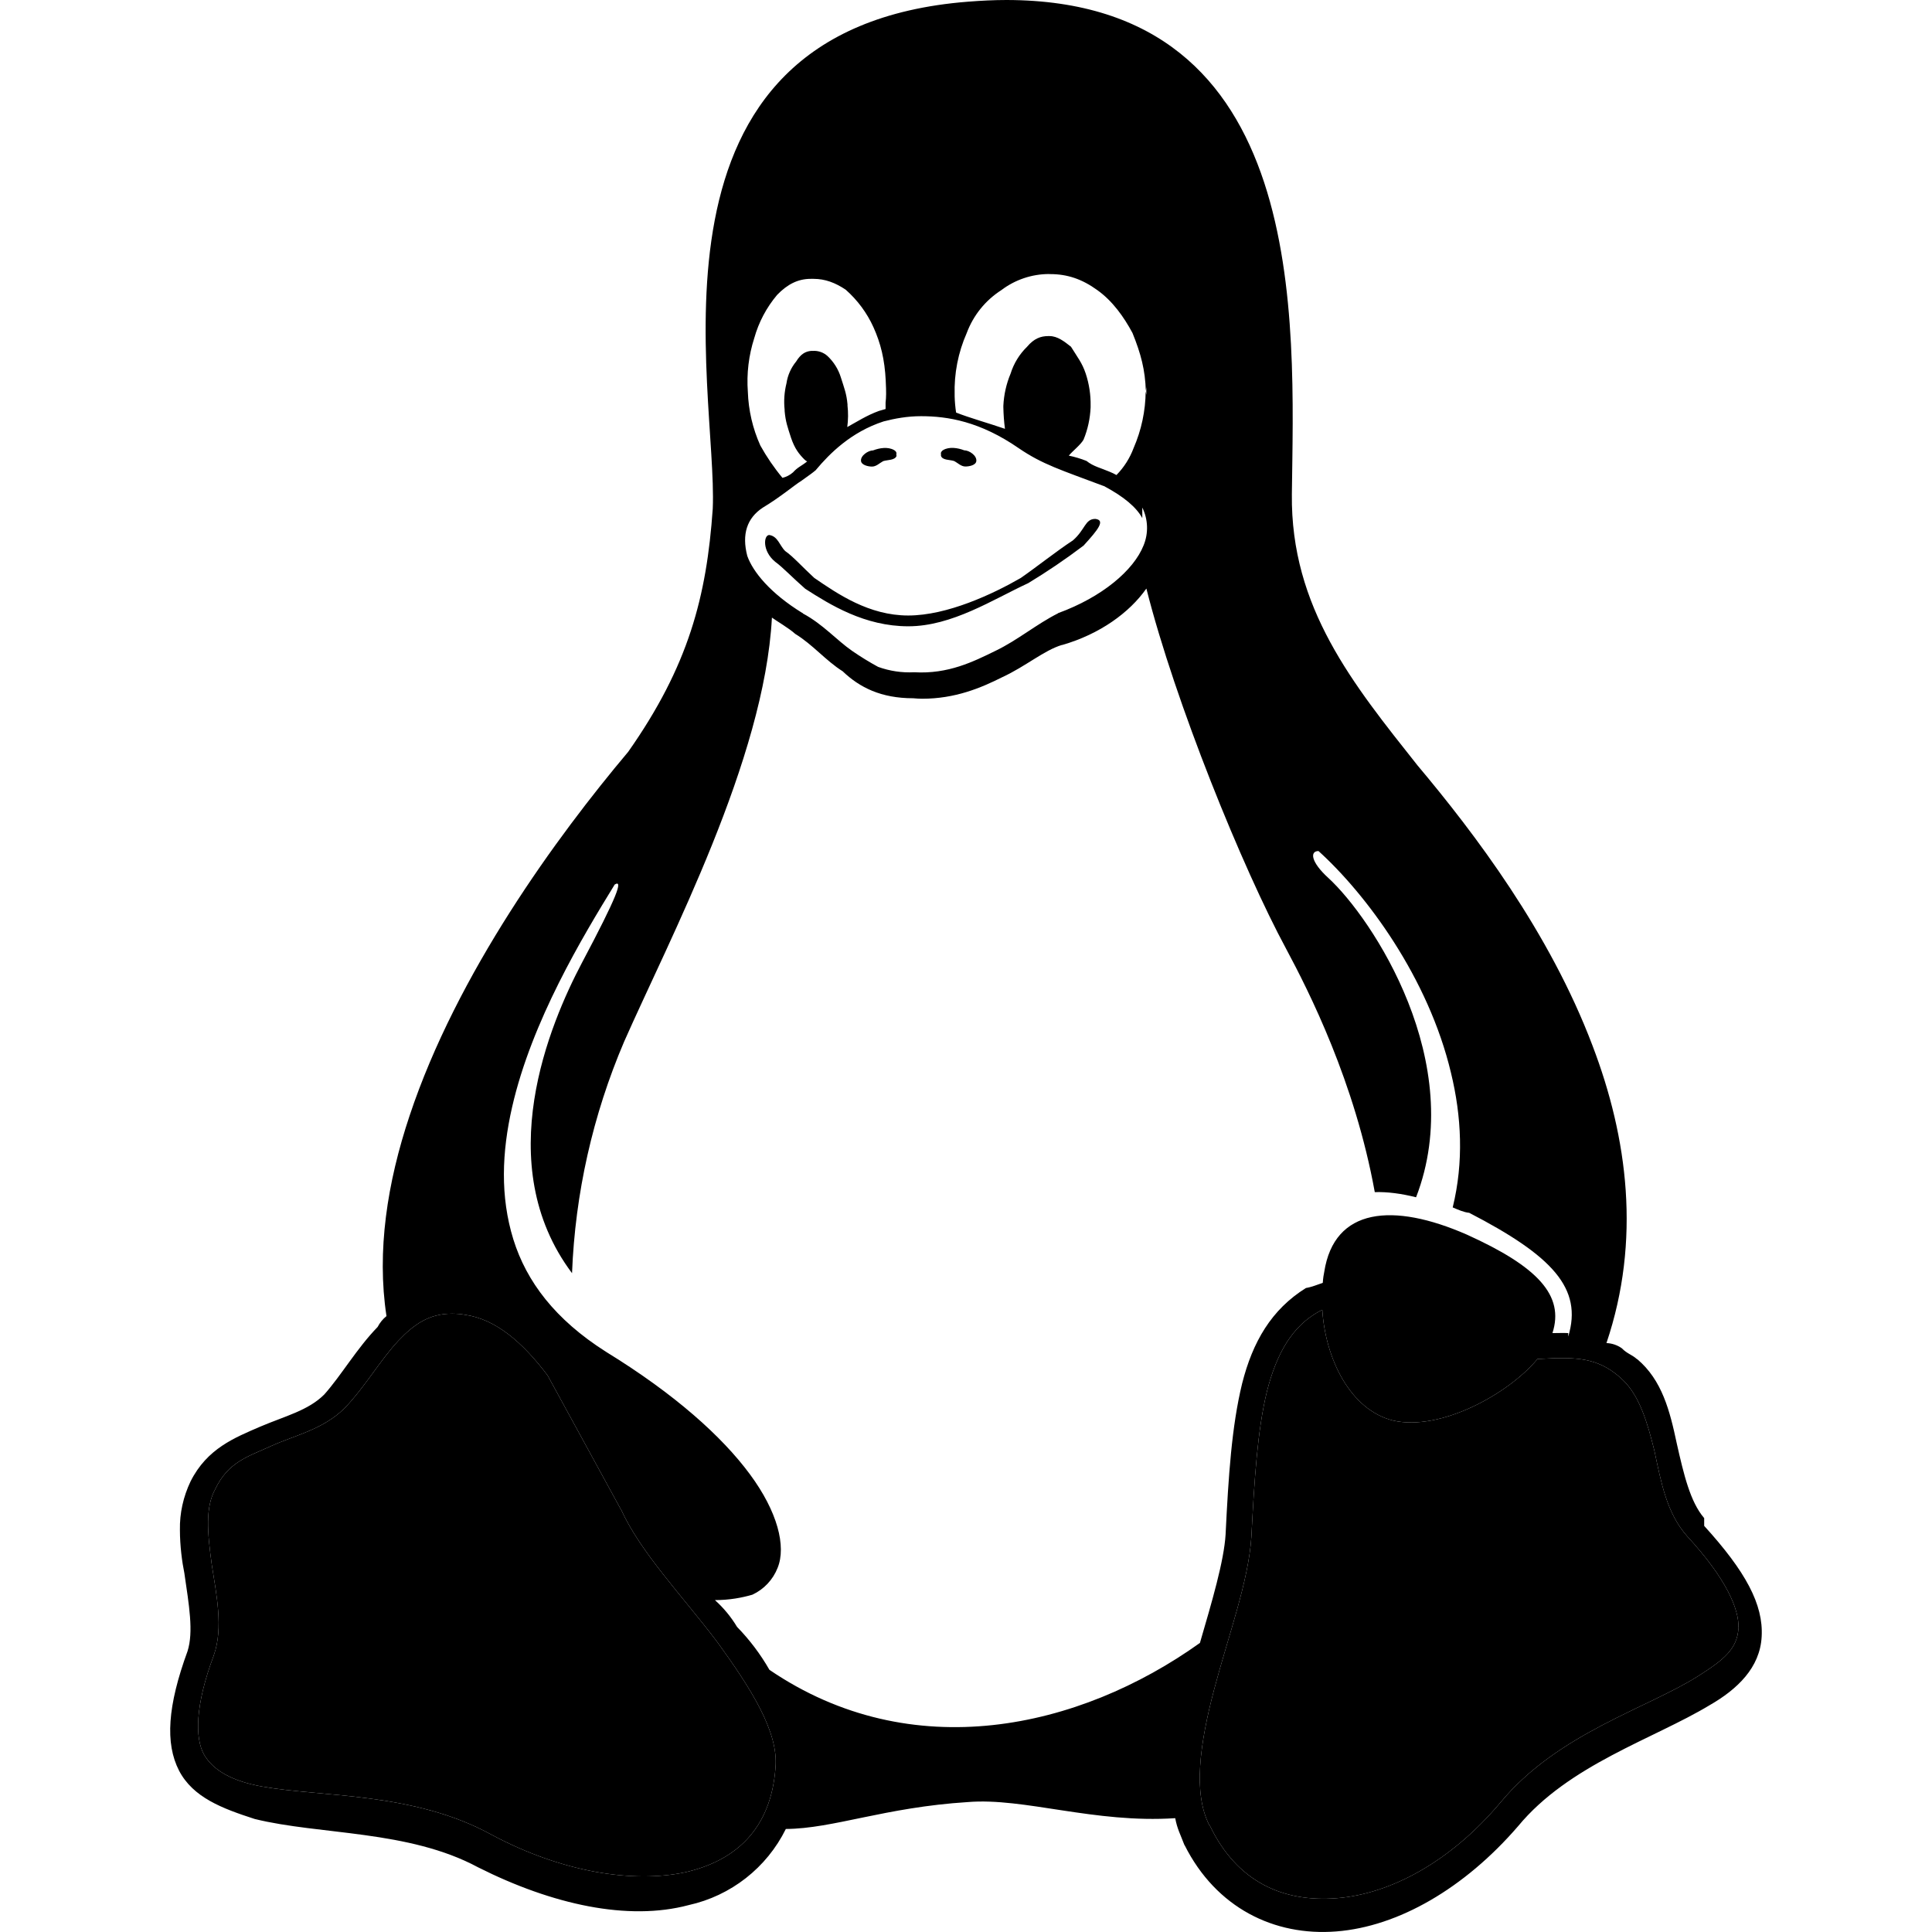
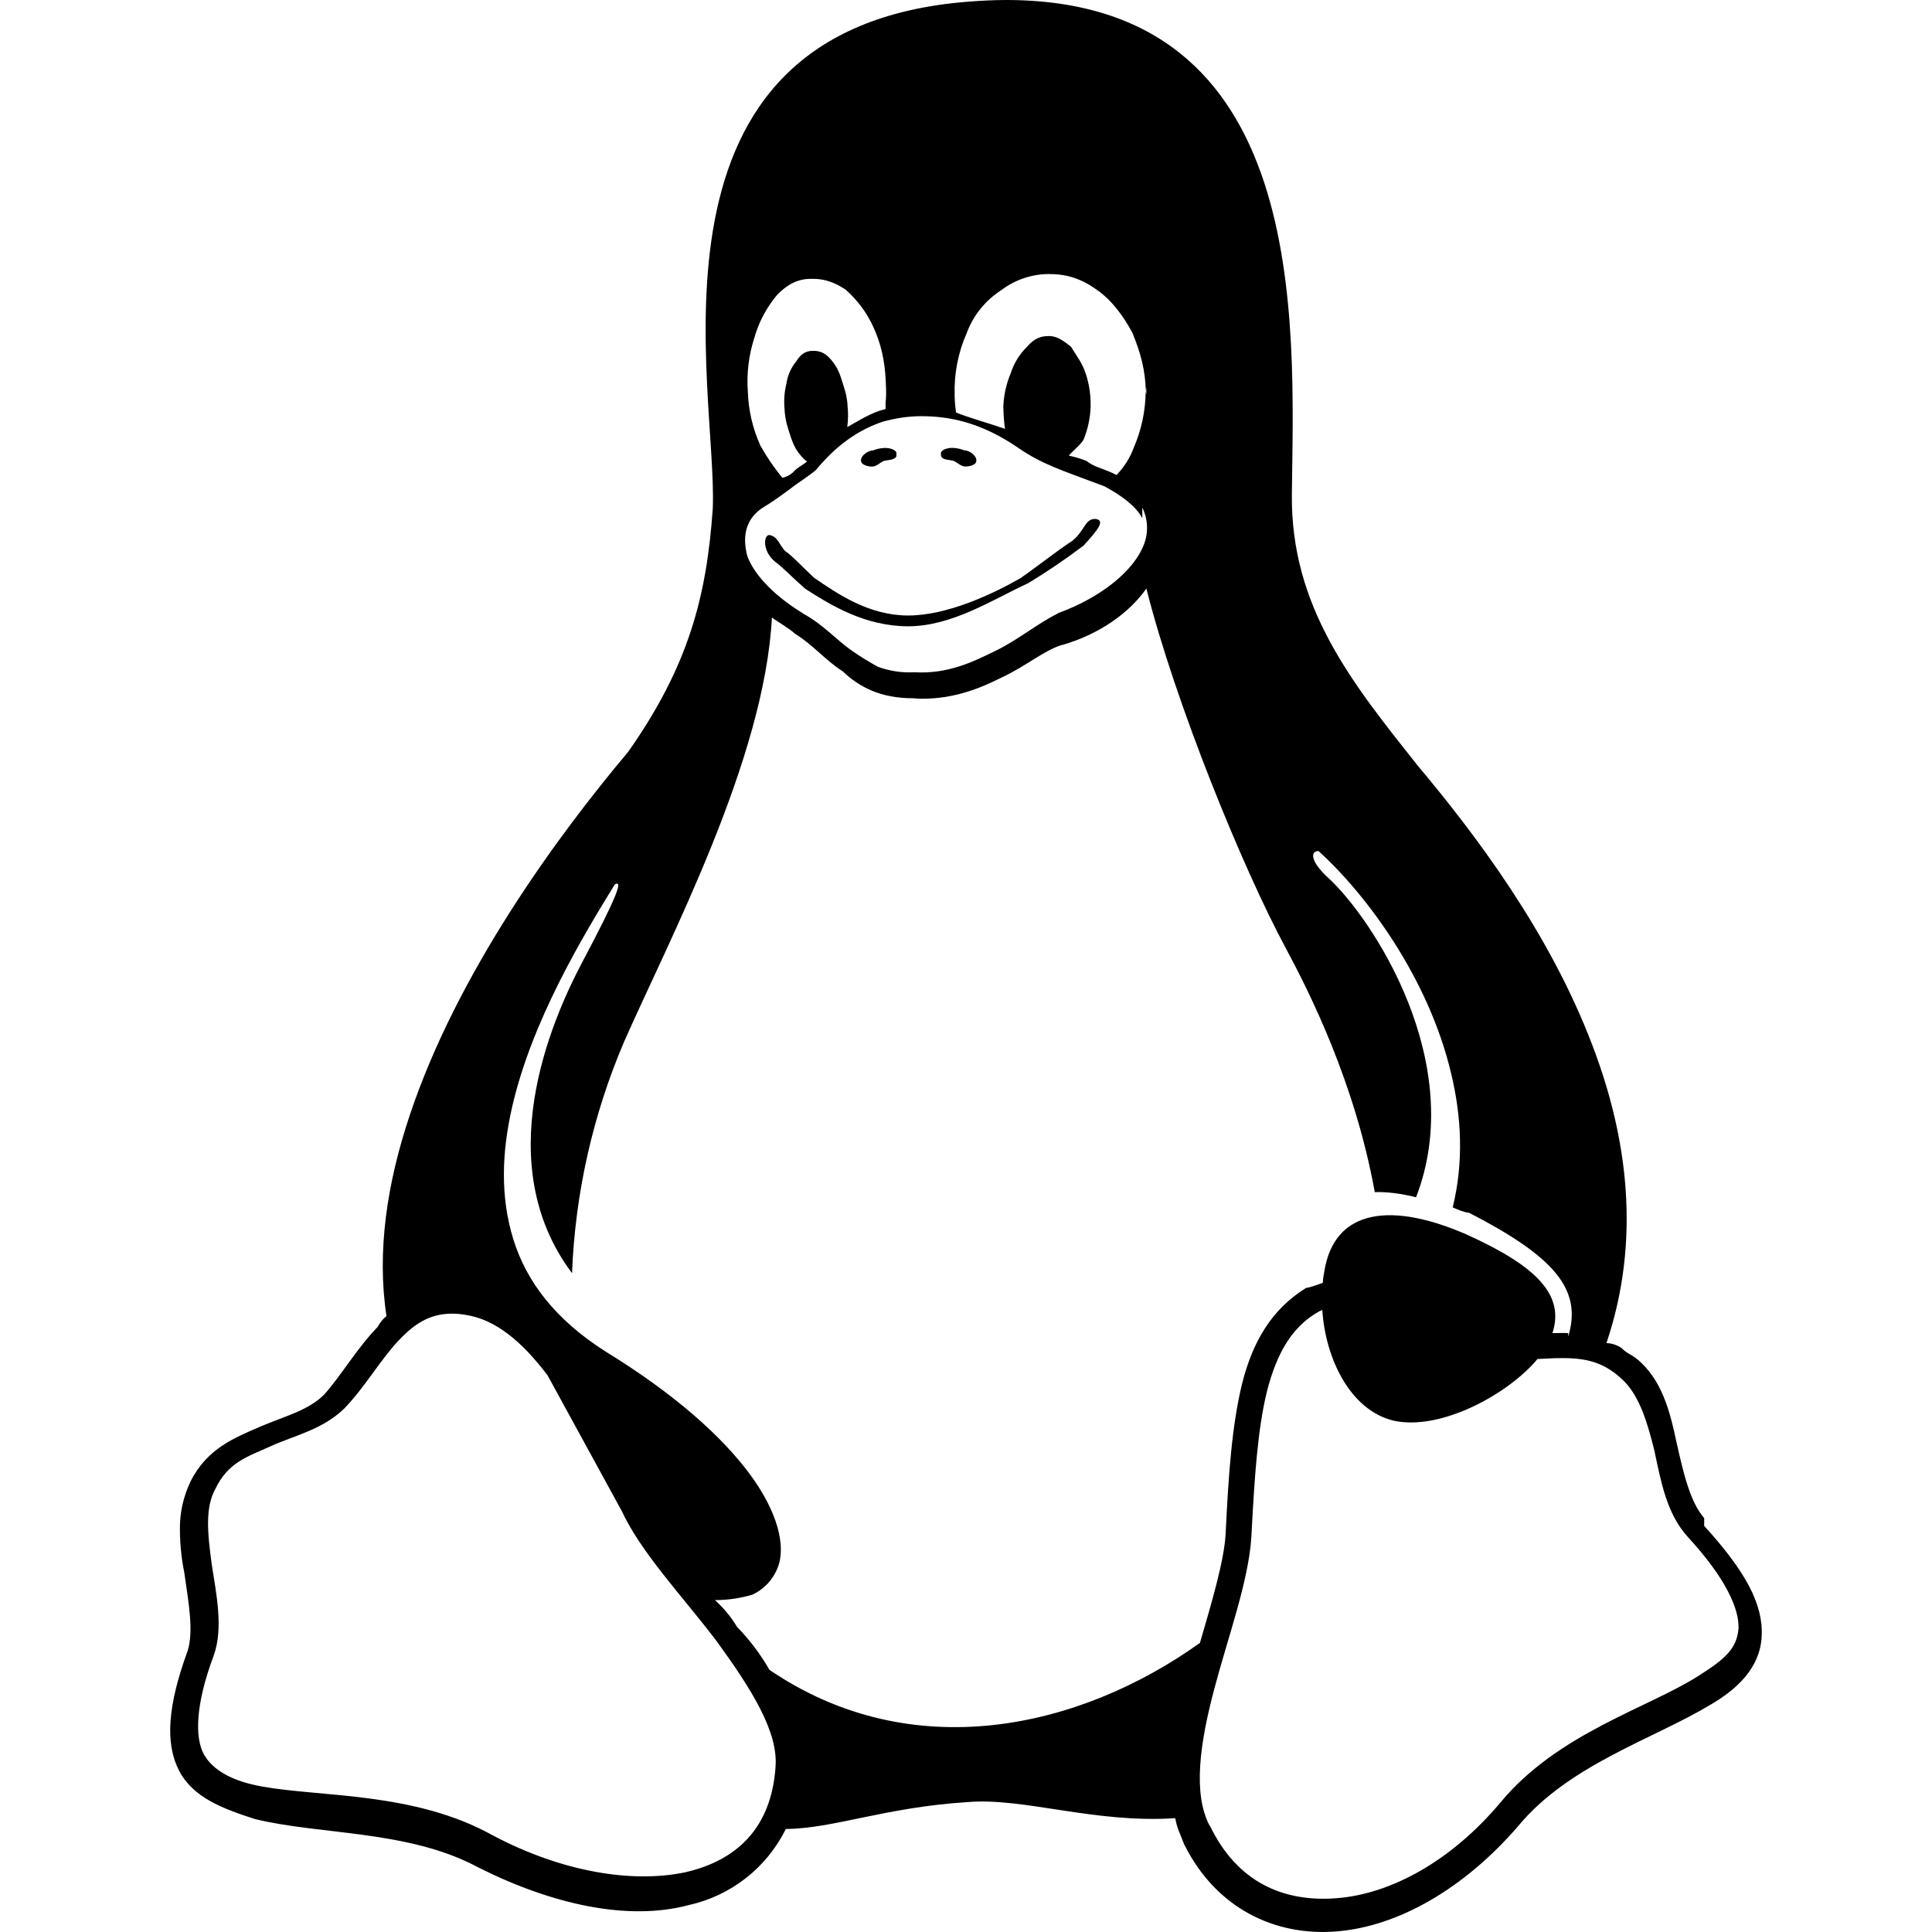
<svg xmlns="http://www.w3.org/2000/svg" role="img" viewBox="0 0 24 24">
  <path d="M12.504 0c-.155 0-.315.008-.48.021-4.226.333-3.105 4.807-3.17 6.298-.076 1.092-.3 1.953-1.05 3.02-.885 1.051-2.127 2.75-2.716 4.521-.278.832-.41 1.684-.287 2.489a.424.424 0 00-.11.135c-.26.268-.45.6-.663.839-.199.199-.485.267-.797.4-.313.136-.658.269-.864.68-.09.189-.136.394-.132.602 0 .199.027.4.055.536.058.399.116.728.04.97-.249.68-.28 1.145-.106 1.484.174.334.535.47.94.601.81.2 1.91.135 2.774.6.926.466 1.866.67 2.616.47.526-.116.97-.464 1.208-.946.587-.003 1.23-.269 2.26-.334.699-.058 1.574.267 2.577.2.025.134.063.198.114.333l.003.003c.391.778 1.113 1.132 1.884 1.071.771-.06 1.592-.536 2.257-1.306.631-.765 1.683-1.084 2.378-1.503.348-.199.629-.469.649-.853.023-.4-.2-.811-.714-1.376v-.097l-.003-.003c-.17-.2-.25-.535-.338-.926-.085-.401-.182-.786-.492-1.046h-.003c-.059-.054-.123-.067-.188-.135a.357.357 0 00-.19-.064c.431-1.278.264-2.55-.173-3.694-.533-1.41-1.465-2.638-2.175-3.483-.796-1.005-1.576-1.957-1.56-3.368.026-2.152.236-6.133-3.544-6.139zm.529 3.405h.013c.213 0 .396.062.584.198.19.135.33.332.438.533.105.259.158.459.166.724 0-.02.006-.04.006-.06v.105a.086.086 0 01-.004-.021l-.004-.024a1.807 1.807 0 01-.15.706.953.953 0 01-.213.335.71.71 0 00-.088-.042c-.104-.045-.198-.064-.284-.133a1.312 1.312 0 00-.22-.066c.05-.06.146-.133.183-.198.053-.128.082-.264.088-.402v-.02a1.21 1.21 0 00-.061-.4c-.045-.134-.101-.2-.183-.333-.084-.066-.167-.132-.267-.132h-.016c-.093 0-.176.03-.262.132a.8.8 0 00-.205.334 1.18 1.18 0 00-.09.4v.019c.002.089.008.179.02.267-.193-.067-.438-.135-.607-.202a1.635 1.635 0 01-.018-.2v-.02a1.772 1.772 0 01.15-.768c.082-.22.232-.406.43-.533a.985.985 0 01.594-.2zm-2.962.059h.036c.142 0 .27.048.399.135.146.129.264.288.344.465.09.199.14.4.153.667v.004c.007.134.006.2-.002.266v.08c-.03.007-.056.018-.083.024-.152.055-.274.135-.393.2.012-.09.013-.18.003-.267v-.015c-.012-.133-.04-.2-.082-.333a.613.613 0 00-.166-.267.248.248 0 00-.183-.064h-.021c-.071.006-.13.04-.186.132a.552.552 0 00-.12.27.944.944 0 00-.023.33v.015c.012.135.037.2.08.334.046.134.098.2.166.268.01.009.02.018.034.024-.07.057-.117.07-.176.136a.304.304 0 01-.131.068 2.62 2.62 0 01-.275-.402 1.772 1.772 0 01-.155-.667 1.759 1.759 0 01.08-.668 1.43 1.43 0 01.283-.535c.128-.133.26-.2.418-.2zm1.37 1.706c.332 0 .733.065 1.216.399.293.2.523.269 1.052.468h.003c.255.136.405.266.478.399v-.131a.571.571 0 01.016.47c-.123.31-.516.643-1.063.842v.002c-.268.135-.501.333-.775.465-.276.135-.588.292-1.012.267a1.139 1.139 0 01-.448-.067 3.566 3.566 0 01-.322-.198c-.195-.135-.363-.332-.612-.465v-.005h-.005c-.4-.246-.616-.512-.686-.71-.07-.268-.005-.47.193-.6.224-.135.38-.271.483-.336.104-.074.143-.102.176-.131h.002v-.003c.169-.202.436-.47.839-.601.139-.036.294-.065.466-.065zm2.8 2.142c.358 1.417 1.196 3.475 1.735 4.473.286.534.855 1.659 1.102 3.024.156-.005.33.018.513.064.646-1.671-.546-3.467-1.089-3.966-.22-.2-.232-.335-.123-.335.59.534 1.365 1.572 1.646 2.757.13.535.16 1.104.021 1.67.067.028.135.06.205.067 1.032.534 1.413.938 1.23 1.537v-.043c-.06-.003-.12 0-.18 0h-.016c.151-.467-.182-.825-1.065-1.224-.915-.4-1.646-.336-1.77.465-.008.043-.013.066-.018.135-.068.023-.139.053-.209.064-.43.268-.662.669-.793 1.187-.13.533-.17 1.156-.205 1.869v.003c-.02.334-.17.838-.319 1.35-1.5 1.072-3.58 1.538-5.348.334a2.645 2.645 0 00-.402-.533 1.45 1.45 0 00-.275-.333c.182 0 .338-.03.465-.067a.615.615 0 00.314-.334c.108-.267 0-.697-.345-1.163-.345-.467-.931-.995-1.788-1.521-.63-.4-.986-.87-1.15-1.396-.165-.534-.143-1.085-.015-1.645.245-1.07.873-2.11 1.274-2.763.107-.065.037.135-.408.974-.396.751-1.14 2.497-.122 3.854a8.123 8.123 0 01.647-2.876c.564-1.278 1.743-3.504 1.836-5.268.048.036.217.135.289.202.218.133.38.333.59.465.21.201.477.335.876.335.039.003.075.006.11.006.412 0 .73-.134.997-.268.29-.134.52-.334.74-.4h.005c.467-.135.835-.402 1.044-.7zm2.185 8.958c.037.6.343 1.245.882 1.377.588.134 1.434-.333 1.791-.765l.211-.01c.315-.007.577.01.847.268l.003.003c.208.199.305.53.391.876.085.4.154.78.409 1.066.486.527.645.906.636 1.14l.003-.007v.018l-.003-.012c-.015.262-.185.396-.498.595-.63.401-1.746.712-2.457 1.57-.618.737-1.37 1.14-2.036 1.191-.664.053-1.237-.2-1.574-.898l-.005-.003c-.21-.4-.12-1.025.056-1.69.176-.668.428-1.344.463-1.897.037-.714.076-1.335.195-1.814.12-.465.308-.797.641-.984l.045-.022zm-10.814.049h.01c.053 0 .105.005.157.014.376.055.706.333 1.023.752l.91 1.664.003.003c.243.533.754 1.064 1.189 1.637.434.598.77 1.131.729 1.57v.006c-.057.744-.48 1.148-1.125 1.294-.645.135-1.52.002-2.395-.464-.968-.536-2.118-.469-2.857-.602-.369-.066-.61-.2-.723-.4-.11-.2-.113-.602.123-1.23v-.004l.002-.003c.117-.334.03-.752-.027-1.118-.055-.401-.083-.71.043-.94.16-.334.396-.4.69-.533.294-.135.64-.202.915-.47h.002v-.002c.256-.268.445-.601.668-.838.19-.201.38-.336.663-.336zm7.159-9.074c-.435.201-.945.535-1.488.535-.542 0-.97-.267-1.28-.466-.154-.134-.28-.268-.373-.335-.164-.134-.144-.333-.074-.333.109.016.129.134.199.2.096.066.215.2.36.333.292.2.68.467 1.167.467.485 0 1.053-.267 1.398-.466.195-.135.445-.334.648-.467.156-.136.149-.267.279-.267.128.016.034.134-.147.332a8.097 8.097 0 01-.69.468zm-1.082-1.583V5.64c-.006-.02.013-.042.029-.05.074-.043.18-.027.26.004.063 0 .16.067.15.135-.006.049-.085.066-.135.066-.055 0-.092-.043-.141-.068-.052-.018-.146-.008-.163-.065zm-.551 0c-.02.058-.113.049-.166.066-.047.025-.086.068-.14.068-.05 0-.13-.02-.136-.068-.01-.066.088-.133.15-.133.08-.031.184-.047.259-.005.019.009.036.03.03.05v.02h.003z" />
-   <path d="M16.426 16.27c.037.6.343 1.245.882 1.377.588.134 1.434-.333 1.791-.765l.211-.01c.315-.007.577.01.847.268l.003.003c.208.199.305.53.391.876.085.4.154.78.409 1.066.486.527.645.906.636 1.14l.003-.007v.018l-.003-.012c-.015.262-.185.396-.498.595-.63.401-1.746.712-2.457 1.57-.618.737-1.37 1.14-2.036 1.191-.664.053-1.237-.2-1.574-.898l-.005-.003c-.21-.4-.12-1.025.056-1.69.176-.668.428-1.344.463-1.897.037-.714.076-1.335.195-1.814.12-.465.308-.797.641-.984l.045-.022zM5.612 16.319h.01c.053 0 .105.005.157.014.376.055.706.333 1.023.752l.91 1.664.003.003c.243.533.754 1.064 1.189 1.637.434.598.77 1.131.729 1.57v.006c-.057.744-.48 1.148-1.125 1.294-.645.135-1.52.002-2.395-.464-.968-.536-2.118-.469-2.857-.602-.369-.066-.61-.2-.723-.4-.11-.2-.113-.602.123-1.23v-.004l.002-.003c.117-.334.03-.752-.027-1.118-.055-.401-.083-.71.043-.94.16-.334.396-.4.69-.533.294-.135.64-.202.915-.47h.002v-.002c.256-.268.445-.601.668-.838.19-.201.38-.336.663-.336z" />
</svg>
